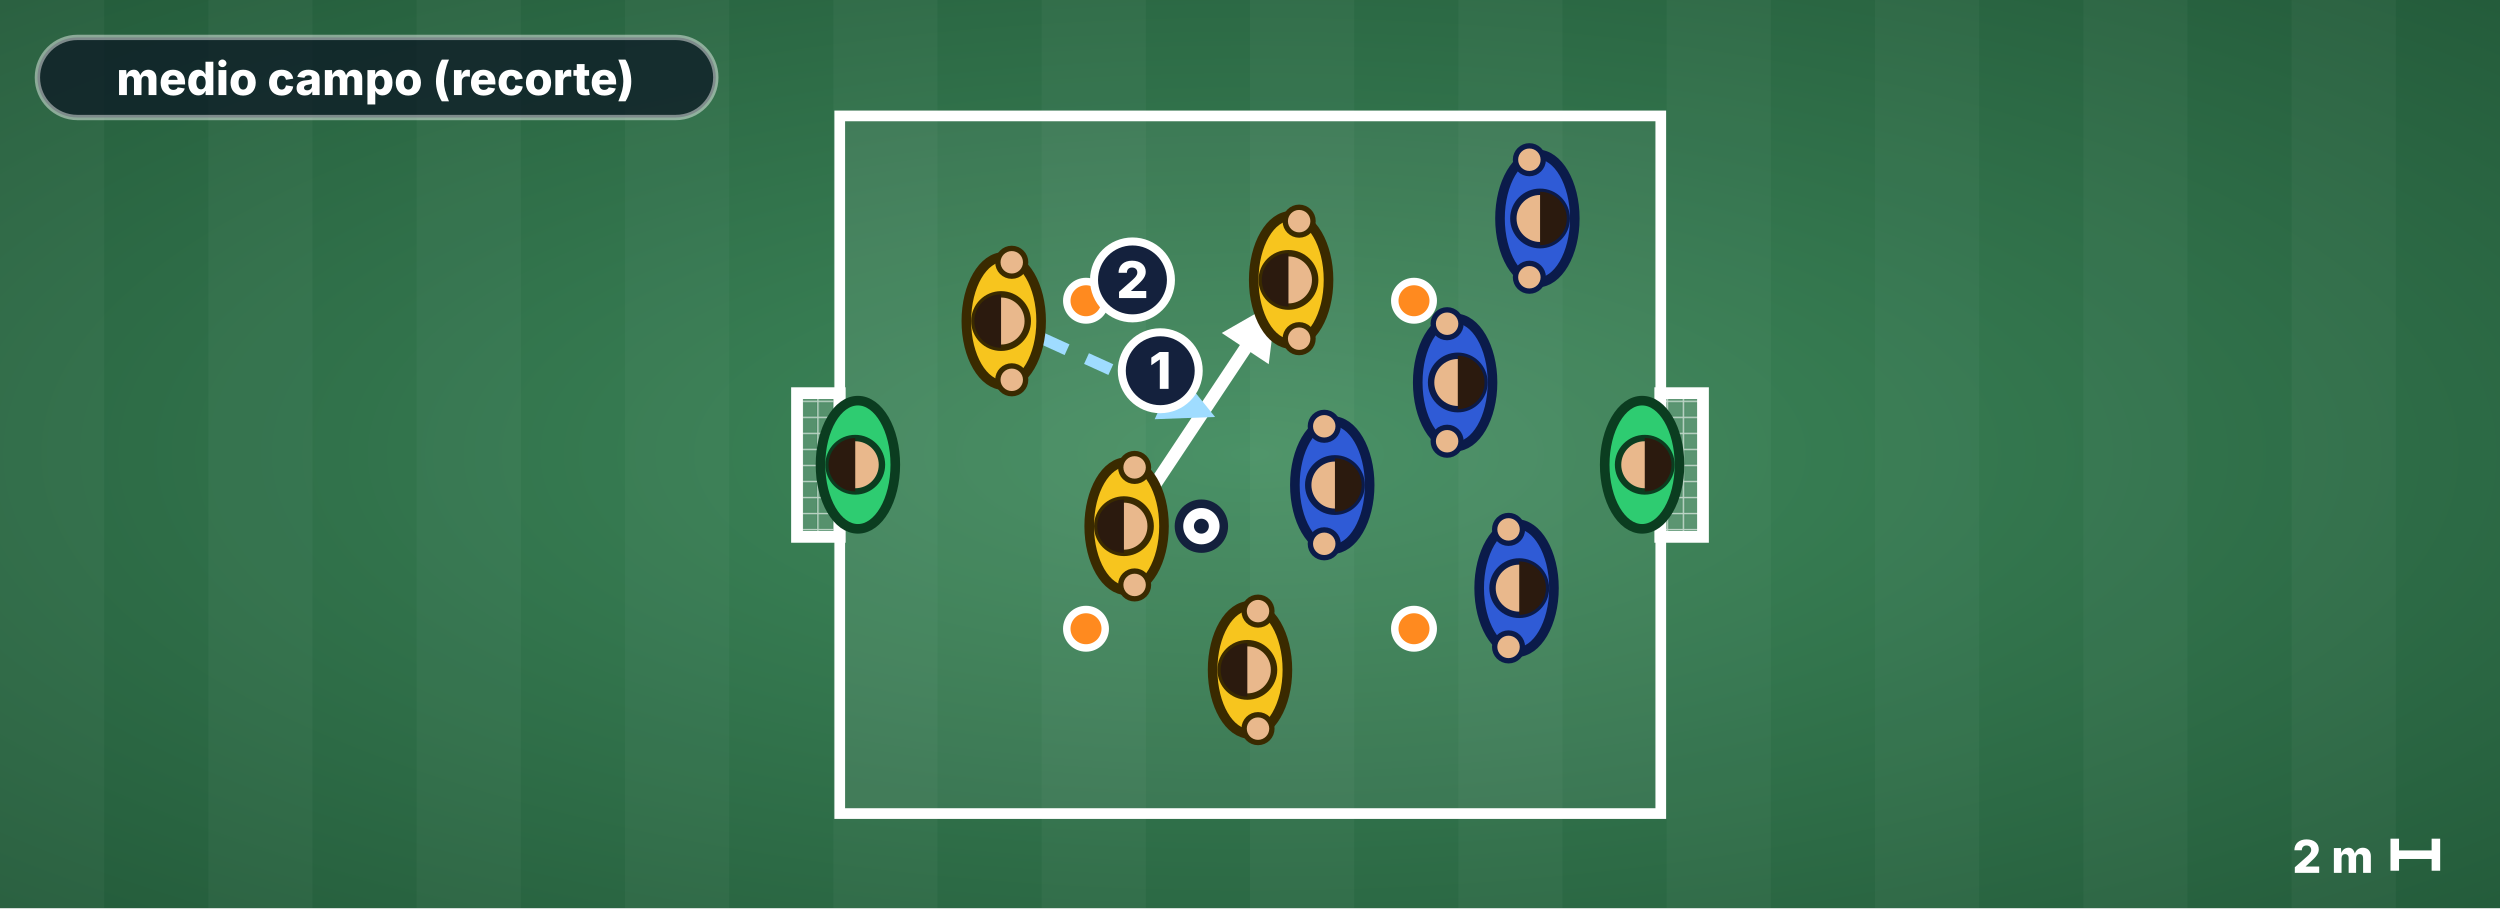
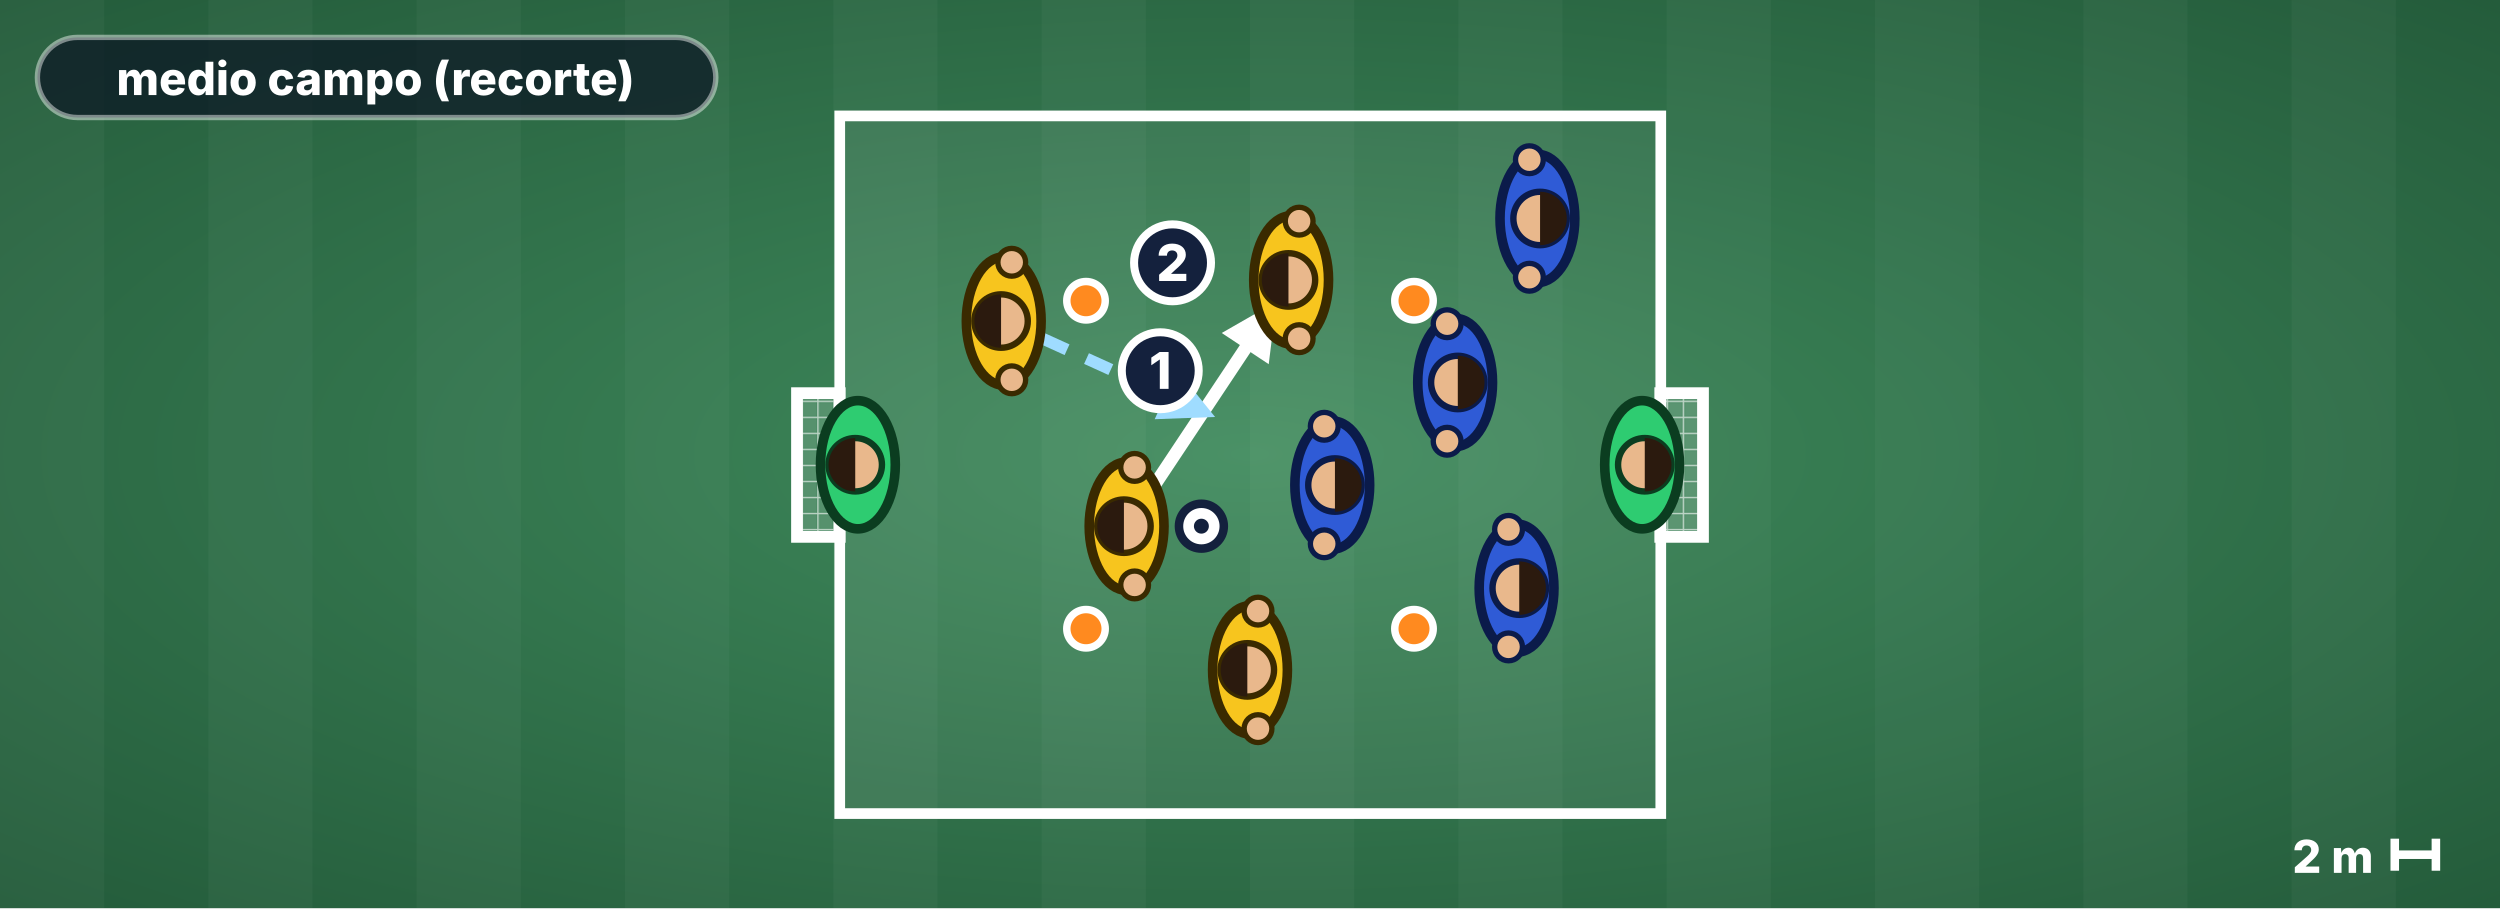
<svg xmlns="http://www.w3.org/2000/svg" viewBox="0 0 468 170" preserveAspectRatio="xMidYMid slice">
  <defs>
    <radialGradient id="g" cx="50%" cy="50%" r="70%">
      <stop offset="0" stop-color="#3f8a5c" />
      <stop offset="1" stop-color="#245c3b" />
    </radialGradient>
    <pattern id="hatch" width="6" height="6" patternUnits="userSpaceOnUse" patternTransform="rotate(45)">
      <rect width="6" height="6" fill="rgba(255,255,255,.10)" />
      <line x1="0" y1="0" x2="0" y2="6" stroke="rgba(255,255,255,.30)" stroke-width="1.6" />
    </pattern>
    <pattern id="net" width="3" height="3" patternUnits="userSpaceOnUse">
      <rect width="3" height="3" fill="rgba(255,255,255,.15)" />
      <path d="M0 0H3M0 0V3" stroke="rgba(255,255,255,.6)" stroke-width=".5" />
    </pattern>
    <marker id="ahW" viewBox="0 0 10 10" refX="7" refY="5" markerWidth="4.4" markerHeight="4.4" orient="auto">
      <path d="M0 0L10 5L0 10z" fill="#fff" />
    </marker>
    <marker id="ahB" viewBox="0 0 10 10" refX="7" refY="5" markerWidth="4.6" markerHeight="4.6" orient="auto">
      <path d="M0 0L10 5L0 10z" fill="#9fdcff" />
    </marker>
    <marker id="ahO" viewBox="0 0 10 10" refX="7" refY="5" markerWidth="4.4" markerHeight="4.4" orient="auto">
      <path d="M0 0L10 5L0 10z" fill="#ffb21e" />
    </marker>
  </defs>
  <rect width="468" height="170" fill="url(#g)" />
  <rect x="0.0" y="0" width="19.5" height="170" fill="rgba(255,255,255,.035)" />
  <rect x="39.0" y="0" width="19.5" height="170" fill="rgba(255,255,255,.035)" />
  <rect x="78.0" y="0" width="19.5" height="170" fill="rgba(255,255,255,.035)" />
  <rect x="117.0" y="0" width="19.5" height="170" fill="rgba(255,255,255,.035)" />
  <rect x="156.0" y="0" width="19.5" height="170" fill="rgba(255,255,255,.035)" />
  <rect x="195.0" y="0" width="19.5" height="170" fill="rgba(255,255,255,.035)" />
  <rect x="234.0" y="0" width="19.5" height="170" fill="rgba(255,255,255,.035)" />
  <rect x="273.0" y="0" width="19.5" height="170" fill="rgba(255,255,255,.035)" />
  <rect x="312.0" y="0" width="19.5" height="170" fill="rgba(255,255,255,.035)" />
  <rect x="351.0" y="0" width="19.5" height="170" fill="rgba(255,255,255,.035)" />
  <rect x="390.0" y="0" width="19.5" height="170" fill="rgba(255,255,255,.035)" />
  <rect x="429.0" y="0" width="19.5" height="170" fill="rgba(255,255,255,.035)" />
  <rect x="157.2" y="21.7" width="153.7" height="130.6" fill="rgba(255,255,255,.06)" stroke="#fff" stroke-width="2" />
  <circle cx="203.3" cy="56.3" r="3.6" fill="#ff8a1f" stroke="#fff" stroke-width="1.4" />
  <circle cx="203.3" cy="117.7" r="3.6" fill="#ff8a1f" stroke="#fff" stroke-width="1.4" />
  <circle cx="264.7" cy="56.3" r="3.6" fill="#ff8a1f" stroke="#fff" stroke-width="1.4" />
  <circle cx="264.7" cy="117.7" r="3.6" fill="#ff8a1f" stroke="#fff" stroke-width="1.4" />
  <rect x="149.2" y="73.6" width="8" height="26.9" fill="url(#net)" stroke="#fff" stroke-width="2.2" />
  <rect x="310.8" y="73.6" width="8" height="26.9" fill="url(#net)" stroke="#fff" stroke-width="2.2" />
  <line x1="215.4" y1="91.9" x2="237.2" y2="59.1" stroke="#fff" stroke-width="2.4" marker-end="url(#ahW)" />
  <line x1="195.2" y1="63.4" x2="224.7" y2="76.8" stroke="#9fdcff" stroke-width="2.2" stroke-dasharray="5 4" marker-end="url(#ahB)" />
  <g transform="translate(160.6,87.0) rotate(90)">
    <ellipse rx="12" ry="7" fill="#2ecc71" stroke="#0b3d20" stroke-width="1.8" />
    <circle cy=".5" r="5" fill="#e9b88c" stroke="#0b3d20" stroke-width="1.2" />
    <path d="M-5 .5A5 5 0 0 0 5 .5Z" fill="#2b1a0e" />
  </g>
  <g transform="translate(307.4,87.0) rotate(270)">
    <ellipse rx="12" ry="7" fill="#2ecc71" stroke="#0b3d20" stroke-width="1.8" />
    <circle cy=".5" r="5" fill="#e9b88c" stroke="#0b3d20" stroke-width="1.2" />
    <path d="M-5 .5A5 5 0 0 0 5 .5Z" fill="#2b1a0e" />
  </g>
  <g>
    <circle cx="217.2" cy="69.4" r="7.2" fill="#14213d" stroke="#fff" stroke-width="1.5" />
    <text x="217.2" y="72.8" text-anchor="middle" font-family="Inter" font-weight="800" font-size="9.5" fill="#fff">1</text>
  </g>
  <g>
-     <circle cx="212.0" cy="52.4" r="7.2" fill="#14213d" stroke="#fff" stroke-width="1.5" />
-     <text x="212.0" y="55.8" text-anchor="middle" font-family="Inter" font-weight="800" font-size="9.5" fill="#fff">2</text>
+     <circle cx="219.5" cy="49.2" r="7.2" fill="#14213d" stroke="#fff" stroke-width="1.5" />
+     <text x="219.5" y="52.6" text-anchor="middle" font-family="Inter" font-weight="800" font-size="9.5" fill="#fff">2</text>
  </g>
  <g transform="translate(187.9,60.1) rotate(90)">
    <ellipse cx="0" cy="0" rx="12" ry="7" fill="#f7c51e" stroke="#3a2a00" stroke-width="1.8" />
    <circle cx="-11" cy="-1.5" r="2.6" fill="#e9b88c" stroke="#3a2a00" stroke-width="1" />
    <circle cx="11" cy="-1.5" r="2.6" fill="#e9b88c" stroke="#3a2a00" stroke-width="1" />
    <circle cx="0" cy="0.5" r="5" fill="#e9b88c" stroke="#3a2a00" stroke-width="1.2" />
    <path d="M-5 0.5 A5 5 0 0 0 5 0.5 Z" fill="#2b1a0e" />
  </g>
  <g transform="translate(210.9,98.5) rotate(90)">
    <ellipse cx="0" cy="0" rx="12" ry="7" fill="#f7c51e" stroke="#3a2a00" stroke-width="1.8" />
    <circle cx="-11" cy="-1.5" r="2.6" fill="#e9b88c" stroke="#3a2a00" stroke-width="1" />
    <circle cx="11" cy="-1.5" r="2.6" fill="#e9b88c" stroke="#3a2a00" stroke-width="1" />
    <circle cx="0" cy="0.5" r="5" fill="#e9b88c" stroke="#3a2a00" stroke-width="1.2" />
    <path d="M-5 0.5 A5 5 0 0 0 5 0.5 Z" fill="#2b1a0e" />
  </g>
  <circle cx="224.9" cy="98.5" r="4.2" fill="#fff" stroke="#14213d" stroke-width="1.6" />
  <circle cx="224.9" cy="98.5" r="1.4" fill="#14213d" />
  <g transform="translate(241.7,52.4) rotate(90)">
    <ellipse cx="0" cy="0" rx="12" ry="7" fill="#f7c51e" stroke="#3a2a00" stroke-width="1.8" />
    <circle cx="-11" cy="-1.5" r="2.6" fill="#e9b88c" stroke="#3a2a00" stroke-width="1" />
    <circle cx="11" cy="-1.5" r="2.6" fill="#e9b88c" stroke="#3a2a00" stroke-width="1" />
    <circle cx="0" cy="0.5" r="5" fill="#e9b88c" stroke="#3a2a00" stroke-width="1.2" />
    <path d="M-5 0.5 A5 5 0 0 0 5 0.5 Z" fill="#2b1a0e" />
  </g>
  <g transform="translate(234.0,125.4) rotate(90)">
    <ellipse cx="0" cy="0" rx="12" ry="7" fill="#f7c51e" stroke="#3a2a00" stroke-width="1.8" />
    <circle cx="-11" cy="-1.5" r="2.6" fill="#e9b88c" stroke="#3a2a00" stroke-width="1" />
    <circle cx="11" cy="-1.5" r="2.6" fill="#e9b88c" stroke="#3a2a00" stroke-width="1" />
    <circle cx="0" cy="0.5" r="5" fill="#e9b88c" stroke="#3a2a00" stroke-width="1.2" />
    <path d="M-5 0.5 A5 5 0 0 0 5 0.5 Z" fill="#2b1a0e" />
  </g>
  <g transform="translate(272.4,71.6) rotate(270)">
    <ellipse cx="0" cy="0" rx="12" ry="7" fill="#2f5bd6" stroke="#0b1b4a" stroke-width="1.8" />
    <circle cx="-11" cy="-1.5" r="2.6" fill="#e9b88c" stroke="#0b1b4a" stroke-width="1" />
    <circle cx="11" cy="-1.5" r="2.6" fill="#e9b88c" stroke="#0b1b4a" stroke-width="1" />
    <circle cx="0" cy="0.5" r="5" fill="#e9b88c" stroke="#0b1b4a" stroke-width="1.2" />
    <path d="M-5 0.5 A5 5 0 0 0 5 0.5 Z" fill="#2b1a0e" />
  </g>
  <g transform="translate(283.9,110.1) rotate(270)">
    <ellipse cx="0" cy="0" rx="12" ry="7" fill="#2f5bd6" stroke="#0b1b4a" stroke-width="1.8" />
    <circle cx="-11" cy="-1.5" r="2.6" fill="#e9b88c" stroke="#0b1b4a" stroke-width="1" />
    <circle cx="11" cy="-1.5" r="2.6" fill="#e9b88c" stroke="#0b1b4a" stroke-width="1" />
    <circle cx="0" cy="0.5" r="5" fill="#e9b88c" stroke="#0b1b4a" stroke-width="1.2" />
    <path d="M-5 0.5 A5 5 0 0 0 5 0.5 Z" fill="#2b1a0e" />
  </g>
  <g transform="translate(249.4,90.8) rotate(270)">
    <ellipse cx="0" cy="0" rx="12" ry="7" fill="#2f5bd6" stroke="#0b1b4a" stroke-width="1.8" />
    <circle cx="-11" cy="-1.5" r="2.6" fill="#e9b88c" stroke="#0b1b4a" stroke-width="1" />
    <circle cx="11" cy="-1.5" r="2.6" fill="#e9b88c" stroke="#0b1b4a" stroke-width="1" />
    <circle cx="0" cy="0.5" r="5" fill="#e9b88c" stroke="#0b1b4a" stroke-width="1.2" />
    <path d="M-5 0.5 A5 5 0 0 0 5 0.5 Z" fill="#2b1a0e" />
  </g>
  <g transform="translate(287.8,40.9) rotate(270)">
    <ellipse cx="0" cy="0" rx="12" ry="7" fill="#2f5bd6" stroke="#0b1b4a" stroke-width="1.8" />
    <circle cx="-11" cy="-1.5" r="2.6" fill="#e9b88c" stroke="#0b1b4a" stroke-width="1" />
    <circle cx="11" cy="-1.5" r="2.6" fill="#e9b88c" stroke="#0b1b4a" stroke-width="1" />
    <circle cx="0" cy="0.5" r="5" fill="#e9b88c" stroke="#0b1b4a" stroke-width="1.2" />
    <path d="M-5 0.5 A5 5 0 0 0 5 0.5 Z" fill="#2b1a0e" />
  </g>
  <rect x="7" y="7" width="127" height="15" rx="7.5" fill="rgba(10,20,35,.72)" stroke="rgba(255,255,255,.45)" />
  <text x="70.3" y="17.8" text-anchor="middle" font-family="Inter" font-weight="800" font-size="8.6" fill="#fff">medio campo (recorte)</text>
  <text x="444.3" y="163.4" text-anchor="end" font-family="Inter" font-weight="800" font-size="8.5" fill="#fff">2 m</text>
  <path d="M448.3 157.0 V163.0 M448.3 160.0 H456.0 M456.0 157.0 V163.0" stroke="#fff" stroke-width="1.6" />
</svg>
